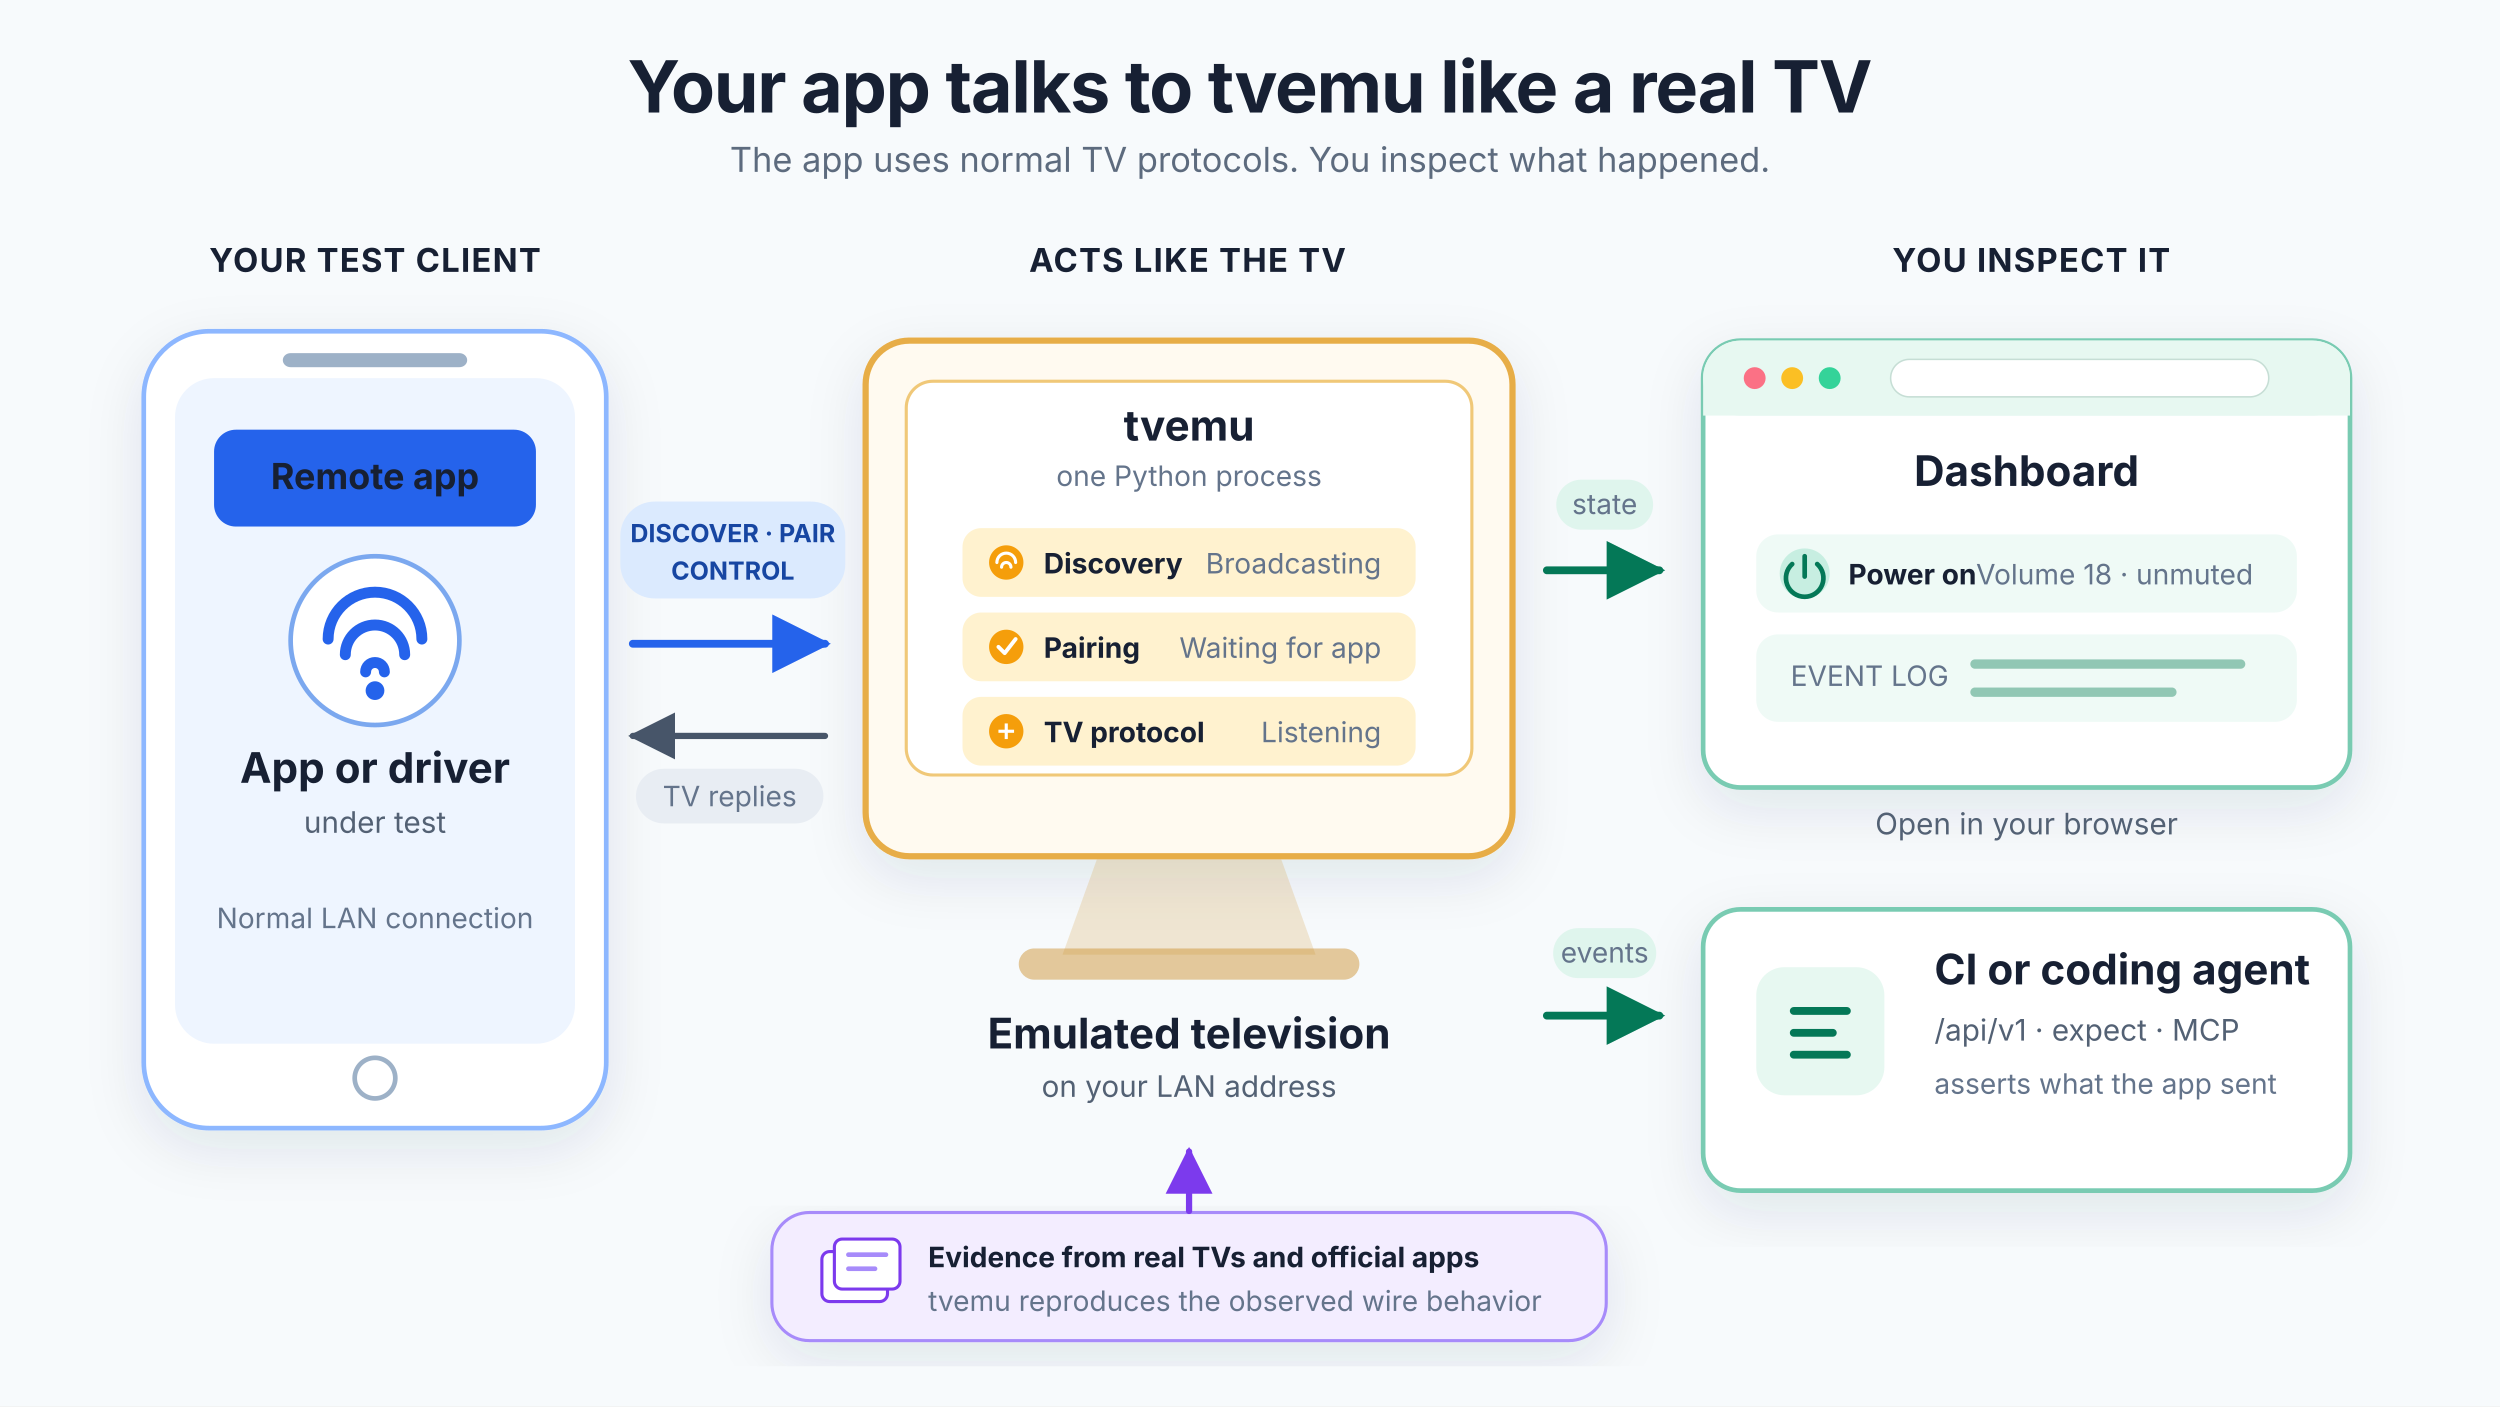
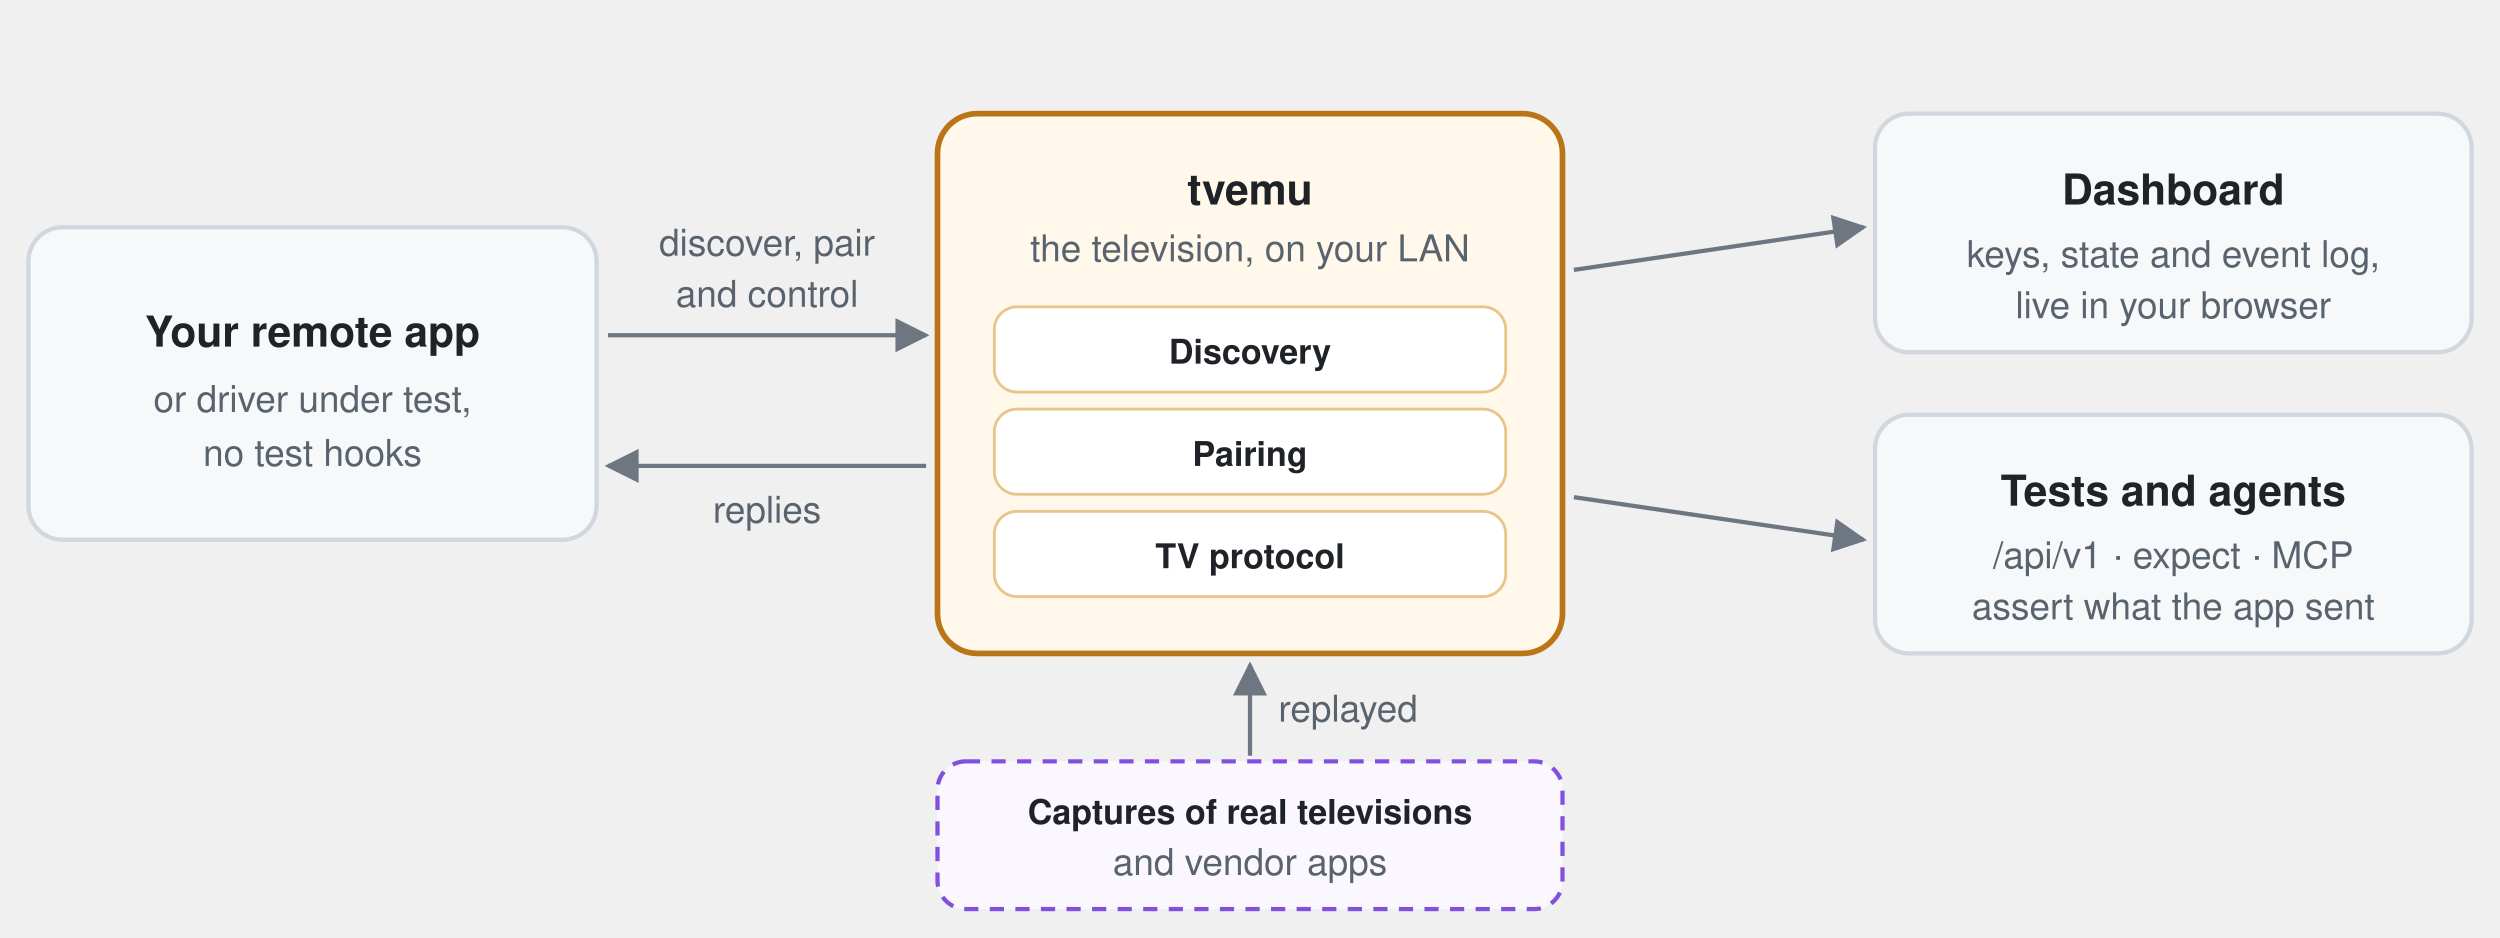
- <svg xmlns="http://www.w3.org/2000/svg" width="1200" height="675" viewBox="0 0 1600 900" role="img" aria-labelledby="title desc">
+ <svg xmlns="http://www.w3.org/2000/svg" width="880" height="330" viewBox="0 0 880 330" role="img" aria-labelledby="title desc">
+   <style>
+     text { font: 13px -apple-system, BlinkMacSystemFont, 'Segoe UI', Helvetica, Arial, sans-serif; fill: #59636e; }
+     .h { font-size: 15px; font-weight: 600; fill: #1f2328; }
+     .k { font-size: 12px; font-weight: 600; fill: #1f2328; }
+     .box { fill: #f6f8fa; stroke: #d0d7de; stroke-width: 1.5; }
+     .tv { fill: #fff8eb; stroke: #BA7517; stroke-width: 2; }
+     .pill { fill: #ffffff; stroke: #e8c58a; }
+     .ev { fill: #fbf7ff; stroke: #8250df; stroke-width: 1.5; stroke-dasharray: 5 4; }
+     .line { stroke: #6e7781; stroke-width: 1.5; fill: none; }
+     .head { fill: #6e7781; }
+     @media (prefers-color-scheme: dark) {
+       text { fill: #9198a1; } .h, .k { fill: #e6edf3; }
+       .box { fill: #161b22; stroke: #3d444d; }
+       .tv { fill: #2a1f0d; stroke: #EF9F27; }
+       .pill { fill: #0d1117; stroke: #6b4a17; }
+       .ev { fill: #1d1530; stroke: #a371f7; }
+       .line { stroke: #9198a1; } .head { fill: #9198a1; }
+     }
+   </style>
  <defs>
-     <filter id="shadow" x="-20%" y="-20%" width="140%" height="140%">
-       <feDropShadow dx="0" dy="12" stdDeviation="18" flood-color="#16324f" flood-opacity=".10" />
-     </filter>
-     <marker id="arrow-blue" viewBox="0 0 12 12" refX="10" refY="6" markerWidth="9" markerHeight="9" orient="auto-start-reverse">
-       <path d="M1 1l10 5-10 5z" fill="#2563eb" />
+     <marker id="a" viewBox="0 0 10 10" refX="9" refY="5" markerWidth="8" markerHeight="8" orient="auto-start-reverse">
+       <path class="head" d="M0 0 L10 5 L0 10 z" />
    </marker>
-     <marker id="arrow-slate" viewBox="0 0 12 12" refX="10" refY="6" markerWidth="9" markerHeight="9" orient="auto-start-reverse">
-       <path d="M1 1l10 5-10 5z" fill="#475569" />
-     </marker>
-     <marker id="arrow-green" viewBox="0 0 12 12" refX="10" refY="6" markerWidth="9" markerHeight="9" orient="auto-start-reverse">
-       <path d="M1 1l10 5-10 5z" fill="#047857" />
-     </marker>
-     <marker id="arrow-purple" viewBox="0 0 12 12" refX="10" refY="6" markerWidth="9" markerHeight="9" orient="auto-start-reverse">
-       <path d="M1 1l10 5-10 5z" fill="#7c3aed" />
-     </marker>
-     <style>
-       text { font-family: Inter, ui-sans-serif, -apple-system, BlinkMacSystemFont, "Segoe UI", sans-serif; fill: #172033; }
-       .title { font-size: 46px; font-weight: 750; letter-spacing: -.8px; }
-       .subtitle { font-size: 22px; fill: #5d6b7e; }
-       .zone { font-size: 21px; font-weight: 750; letter-spacing: .8px; }
-       .card-title { font-size: 27px; font-weight: 750; }
-       .card-copy { font-size: 19px; fill: #536174; }
-       .small { font-size: 18px; fill: #64748b; }
-       .label { font-size: 18px; font-weight: 700; }
-       .chip { font-size: 16px; font-weight: 700; fill: #1746a2; }
-       .line { fill: none; stroke-linecap: round; stroke-linejoin: round; }
-     </style>
  </defs>
-   <rect width="1600" height="900" fill="#f7fafc" />
-   <text x="800" y="72" text-anchor="middle" class="title">Your app talks to tvemu like a real TV</text>
-   <text x="800" y="110" text-anchor="middle" class="subtitle">The app uses normal TV protocols. You inspect what happened.</text>
-   <text x="240" y="174" text-anchor="middle" class="zone" fill="#2563eb">YOUR TEST CLIENT</text>
-   <text x="760" y="174" text-anchor="middle" class="zone" fill="#b45309">ACTS LIKE THE TV</text>
-   <text x="1300" y="174" text-anchor="middle" class="zone" fill="#047857">YOU INSPECT IT</text>
-   <g filter="url(#shadow)">
-     <rect x="92" y="212" width="296" height="510" rx="42" fill="#ffffff" stroke="#8db7ff" stroke-width="3" />
-     <rect x="112" y="242" width="256" height="426" rx="25" fill="#eef5ff" />
-     <rect x="181" y="226" width="118" height="9" rx="5" fill="#9db1c7" />
-     <circle cx="240" cy="690" r="13" fill="none" stroke="#9db1c7" stroke-width="3" />
-   </g>
-   <rect x="137" y="275" width="206" height="62" rx="14" fill="#2563eb" />
-   <text x="240" y="313" text-anchor="middle" font-size="23" font-weight="750" fill="#ffffff">Remote app</text>
-   <circle cx="240" cy="410" r="54" fill="#ffffff" stroke="#7ba8ef" stroke-width="3" />
-   <path d="M210 409a30 30 0 0160 0M221 419a19 19 0 0138 0M234 430a6 6 0 0112 0" class="line" stroke="#2563eb" stroke-width="7" />
-   <circle cx="240" cy="442" r="6" fill="#2563eb" />
-   <text x="240" y="501" text-anchor="middle" class="card-title">App or driver</text>
-   <text x="240" y="533" text-anchor="middle" class="card-copy">under test</text>
-   <text x="240" y="594" text-anchor="middle" class="small">Normal LAN connection</text>
-   <g filter="url(#shadow)">
-     <rect x="554" y="218" width="414" height="330" rx="28" fill="#fffaf0" stroke="#e7ad47" stroke-width="4" />
-     <rect x="580" y="244" width="362" height="252" rx="17" fill="#ffffff" stroke="#f0c878" stroke-width="2" />
-   </g>
-   <path d="M702 550l-22 61h162l-22-61" fill="#d6a34a" opacity=".24" />
-   <rect x="652" y="607" width="218" height="20" rx="10" fill="#c98b25" opacity=".45" />
-   <text x="761" y="282" text-anchor="middle" class="card-title">tvemu</text>
-   <text x="761" y="311" text-anchor="middle" class="small">one Python process</text>
-   <g>
-     <rect x="616" y="338" width="290" height="44" rx="12" fill="#fff2cf" />
-     <circle cx="644" cy="360" r="11" fill="#f59e0b" />
-     <path d="M638 360a6 6 0 0112 0m-9 3a3 3 0 016 0" stroke="#fff" stroke-width="2" fill="none" stroke-linecap="round" />
-     <text x="668" y="367" class="label">Discovery</text>
-     <text x="884" y="367" text-anchor="end" class="small">Broadcasting</text>
-     <rect x="616" y="392" width="290" height="44" rx="12" fill="#fff2cf" />
-     <circle cx="644" cy="414" r="11" fill="#f59e0b" />
-     <path d="M639 414l4 4 7-9" stroke="#fff" stroke-width="2.5" fill="none" stroke-linecap="round" stroke-linejoin="round" />
-     <text x="668" y="421" class="label">Pairing</text>
-     <text x="884" y="421" text-anchor="end" class="small">Waiting for app</text>
-     <rect x="616" y="446" width="290" height="44" rx="12" fill="#fff2cf" />
-     <circle cx="644" cy="468" r="11" fill="#f59e0b" />
-     <path d="M639 468h10m-5-5v10" stroke="#fff" stroke-width="2" />
-     <text x="668" y="475" class="label">TV protocol</text>
-     <text x="884" y="475" text-anchor="end" class="small">Listening</text>
-   </g>
-   <text x="761" y="671" text-anchor="middle" class="card-title">Emulated television</text>
-   <text x="761" y="702" text-anchor="middle" class="card-copy">on your LAN address</text>
-   <rect x="397" y="321" width="144" height="62" rx="22" fill="#dbeafe" />
-   <text x="469" y="347" text-anchor="middle" class="chip">DISCOVER · PAIR</text>
-   <text x="469" y="371" text-anchor="middle" class="chip">CONTROL</text>
-   <path d="M405 412H528" class="line" stroke="#2563eb" stroke-width="5" marker-end="url(#arrow-blue)" />
-   <path d="M528 471H405" class="line" stroke="#475569" stroke-width="4" marker-end="url(#arrow-slate)" />
-   <rect x="407" y="492" width="120" height="35" rx="18" fill="#e8edf3" />
-   <text x="467" y="516" text-anchor="middle" class="small">TV replies</text>
-   <g filter="url(#shadow)">
-     <rect x="1090" y="218" width="414" height="286" rx="24" fill="#ffffff" stroke="#79cbb2" stroke-width="3" />
-   </g>
-   <rect x="1090" y="218" width="414" height="48" rx="24" fill="#e7f8f1" />
-   <path d="M1090 242a24 24 0 0124-24h366a24 24 0 0124 24v24h-414z" fill="#e7f8f1" />
-   <circle cx="1123" cy="242" r="7" fill="#fb7185" />
-   <circle cx="1147" cy="242" r="7" fill="#fbbf24" />
-   <circle cx="1171" cy="242" r="7" fill="#34d399" />
-   <rect x="1210" y="230" width="242" height="24" rx="12" fill="#ffffff" stroke="#c6ded5" />
-   <text x="1297" y="311" text-anchor="middle" class="card-title">Dashboard</text>
-   <rect x="1124" y="342" width="346" height="50" rx="14" fill="#effaf6" />
-   <circle cx="1155" cy="367" r="16" fill="#10b981" opacity=".18" />
-   <path d="M1155 356v13m-8-8a12 12 0 1016 0" stroke="#047857" stroke-width="3" fill="none" stroke-linecap="round" />
-   <text x="1183" y="374" class="label">Power on</text>
-   <text x="1442" y="374" text-anchor="end" class="small">Volume 18 · unmuted</text>
-   <rect x="1124" y="406" width="346" height="56" rx="14" fill="#effaf6" />
-   <text x="1146" y="439" class="small">EVENT LOG</text>
-   <path d="M1264 425h170M1264 443h126" stroke="#5fac91" stroke-width="6" stroke-linecap="round" opacity=".65" />
-   <rect x="996" y="307" width="62" height="32" rx="16" fill="#dff5ed" />
-   <text x="1027" y="329" text-anchor="middle" class="small">state</text>
-   <path d="M990 365H1062" class="line" stroke="#047857" stroke-width="5" marker-end="url(#arrow-green)" />
-   <text x="1297" y="534" text-anchor="middle" class="card-copy">Open in your browser</text>
-   <g filter="url(#shadow)">
-     <rect x="1090" y="582" width="414" height="180" rx="24" fill="#ffffff" stroke="#79cbb2" stroke-width="3" />
-   </g>
-   <rect x="1124" y="619" width="82" height="82" rx="18" fill="#e7f8f1" />
-   <path d="M1148 647h34m-34 14h25m-25 14h34" stroke="#047857" stroke-width="5" stroke-linecap="round" />
-   <text x="1238" y="630" class="card-title">CI or coding agent</text>
-   <text x="1238" y="666" class="card-copy">/api/v1 · expect · MCP</text>
-   <text x="1238" y="700" class="small">asserts what the app sent</text>
-   <rect x="994" y="594" width="66" height="32" rx="16" fill="#dff5ed" />
-   <text x="1027" y="616" text-anchor="middle" class="small">events</text>
-   <path d="M990 650H1062" class="line" stroke="#047857" stroke-width="5" marker-end="url(#arrow-green)" />
-   <g filter="url(#shadow)">
-     <rect x="494" y="776" width="534" height="82" rx="24" fill="#f3edff" stroke="#a78bfa" stroke-width="2" />
-   </g>
-   <g transform="translate(526 793)">
-     <rect x="0" y="8" width="42" height="32" rx="5" fill="#ffffff" stroke="#7c3aed" stroke-width="2" />
-     <rect x="8" y="0" width="42" height="32" rx="5" fill="#ffffff" stroke="#7c3aed" stroke-width="2" />
-     <path d="M17 10h24M17 19h17" stroke="#a78bfa" stroke-width="3" stroke-linecap="round" />
-   </g>
-   <text x="594" y="811" class="label">Evidence from real TVs and official apps</text>
-   <text x="594" y="839" class="small">tvemu reproduces the observed wire behavior</text>
-   <path d="M761 775V737" class="line" stroke="#7c3aed" stroke-width="4" marker-end="url(#arrow-purple)" />
+   <rect class="box" x="10" y="80" width="200" height="110" rx="12" />
+   <text class="h" x="110" y="122" text-anchor="middle">Your remote app</text>
+   <text x="110" y="145" text-anchor="middle">or driver under test,</text>
+   <text x="110" y="164" text-anchor="middle">no test hooks</text>
+   <line class="line" x1="214" y1="118" x2="326" y2="118" marker-end="url(#a)" />
+   <text x="270" y="90" text-anchor="middle">discover, pair</text>
+   <text x="270" y="108" text-anchor="middle">and control</text>
+   <line class="line" x1="326" y1="164" x2="214" y2="164" marker-end="url(#a)" />
+   <text x="270" y="184" text-anchor="middle">replies</text>
+   <rect class="tv" x="330" y="40" width="220" height="190" rx="14" />
+   <text class="h" x="440" y="72" text-anchor="middle">tvemu</text>
+   <text x="440" y="92" text-anchor="middle">the television, on your LAN</text>
+   <rect class="pill" x="350" y="108" width="180" height="30" rx="8" />
+   <text class="k" x="440" y="128" text-anchor="middle">Discovery</text>
+   <rect class="pill" x="350" y="144" width="180" height="30" rx="8" />
+   <text class="k" x="440" y="164" text-anchor="middle">Pairing</text>
+   <rect class="pill" x="350" y="180" width="180" height="30" rx="8" />
+   <text class="k" x="440" y="200" text-anchor="middle">TV protocol</text>
+   <rect class="ev" x="330" y="268" width="220" height="52" rx="10" />
+   <text class="k" x="440" y="290" text-anchor="middle">Captures of real televisions</text>
+   <text x="440" y="308" text-anchor="middle">and vendor apps</text>
+   <line class="line" x1="440" y1="266" x2="440" y2="234" marker-end="url(#a)" />
+   <text x="450" y="254">replayed</text>
+   <line class="line" x1="554" y1="95" x2="656" y2="80" marker-end="url(#a)" />
+   <line class="line" x1="554" y1="175" x2="656" y2="190" marker-end="url(#a)" />
+   <rect class="box" x="660" y="40" width="210" height="84" rx="12" />
+   <text class="h" x="765" y="72" text-anchor="middle">Dashboard</text>
+   <text x="765" y="94" text-anchor="middle">keys, state and event log,</text>
+   <text x="765" y="112" text-anchor="middle">live in your browser</text>
+   <rect class="box" x="660" y="146" width="210" height="84" rx="12" />
+   <text class="h" x="765" y="178" text-anchor="middle">Tests and agents</text>
+   <text x="765" y="200" text-anchor="middle">/api/v1 · expect · MCP</text>
+   <text x="765" y="218" text-anchor="middle">assert what the app sent</text>
</svg>
